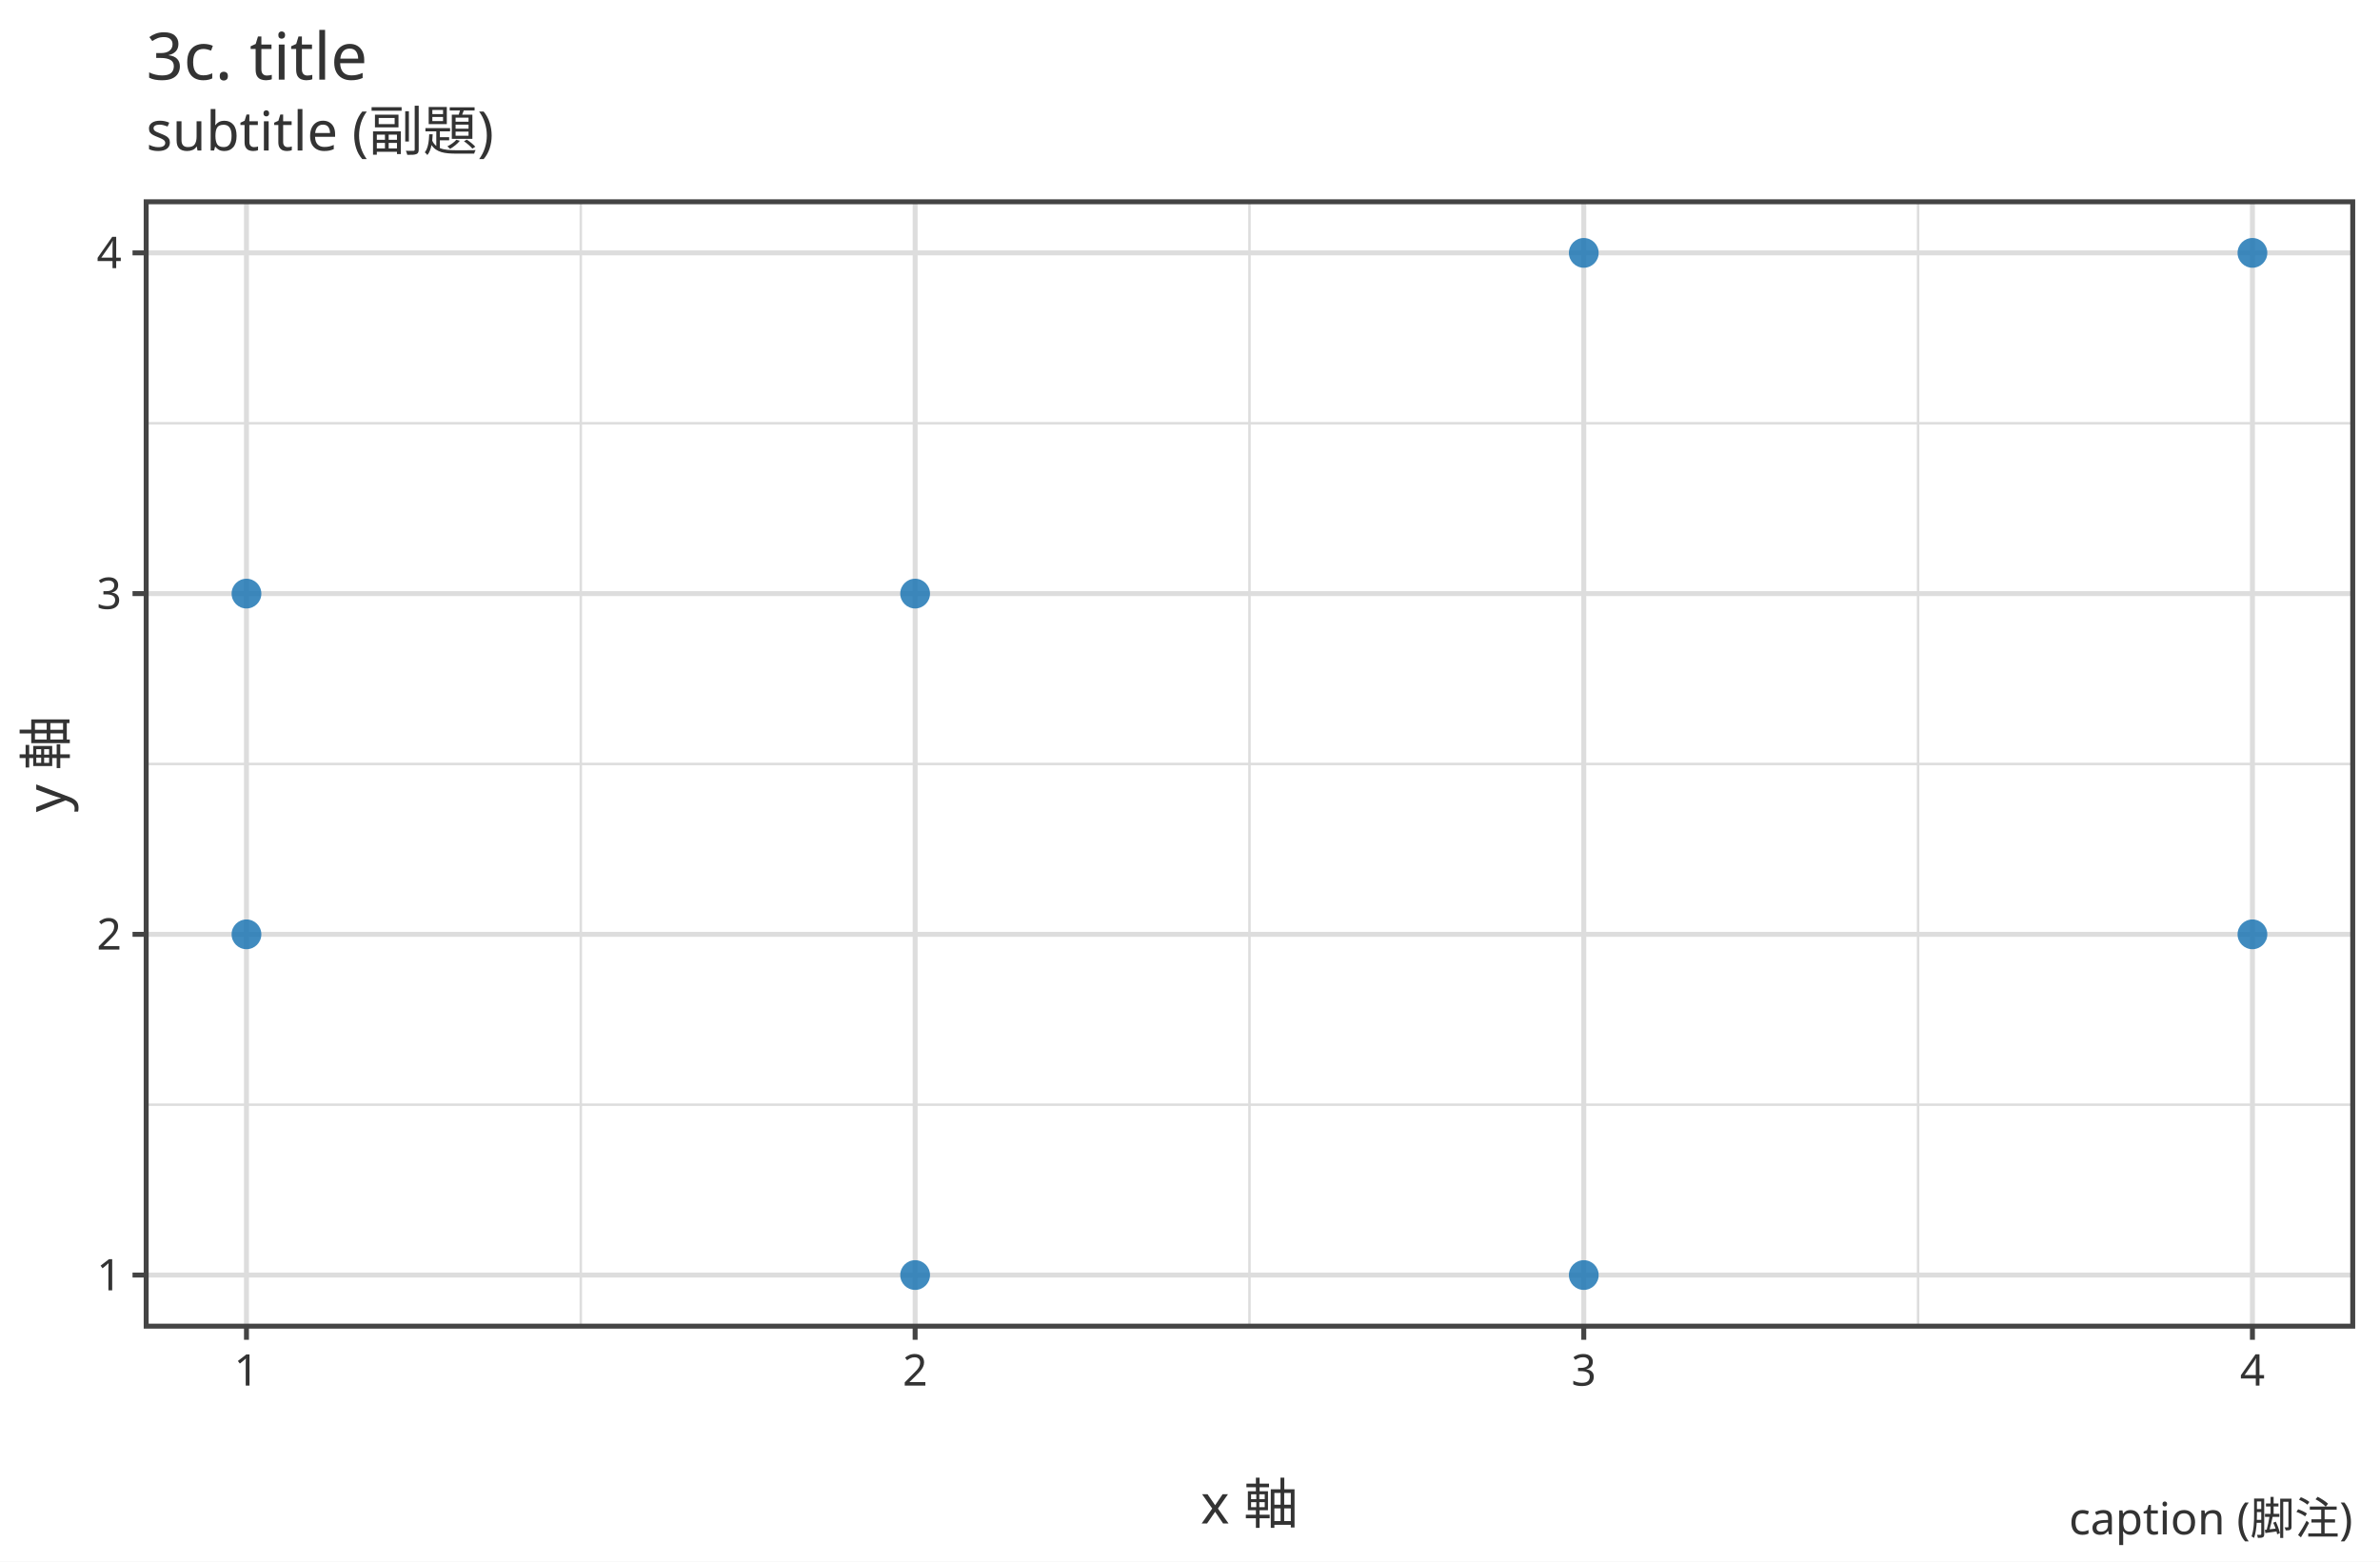
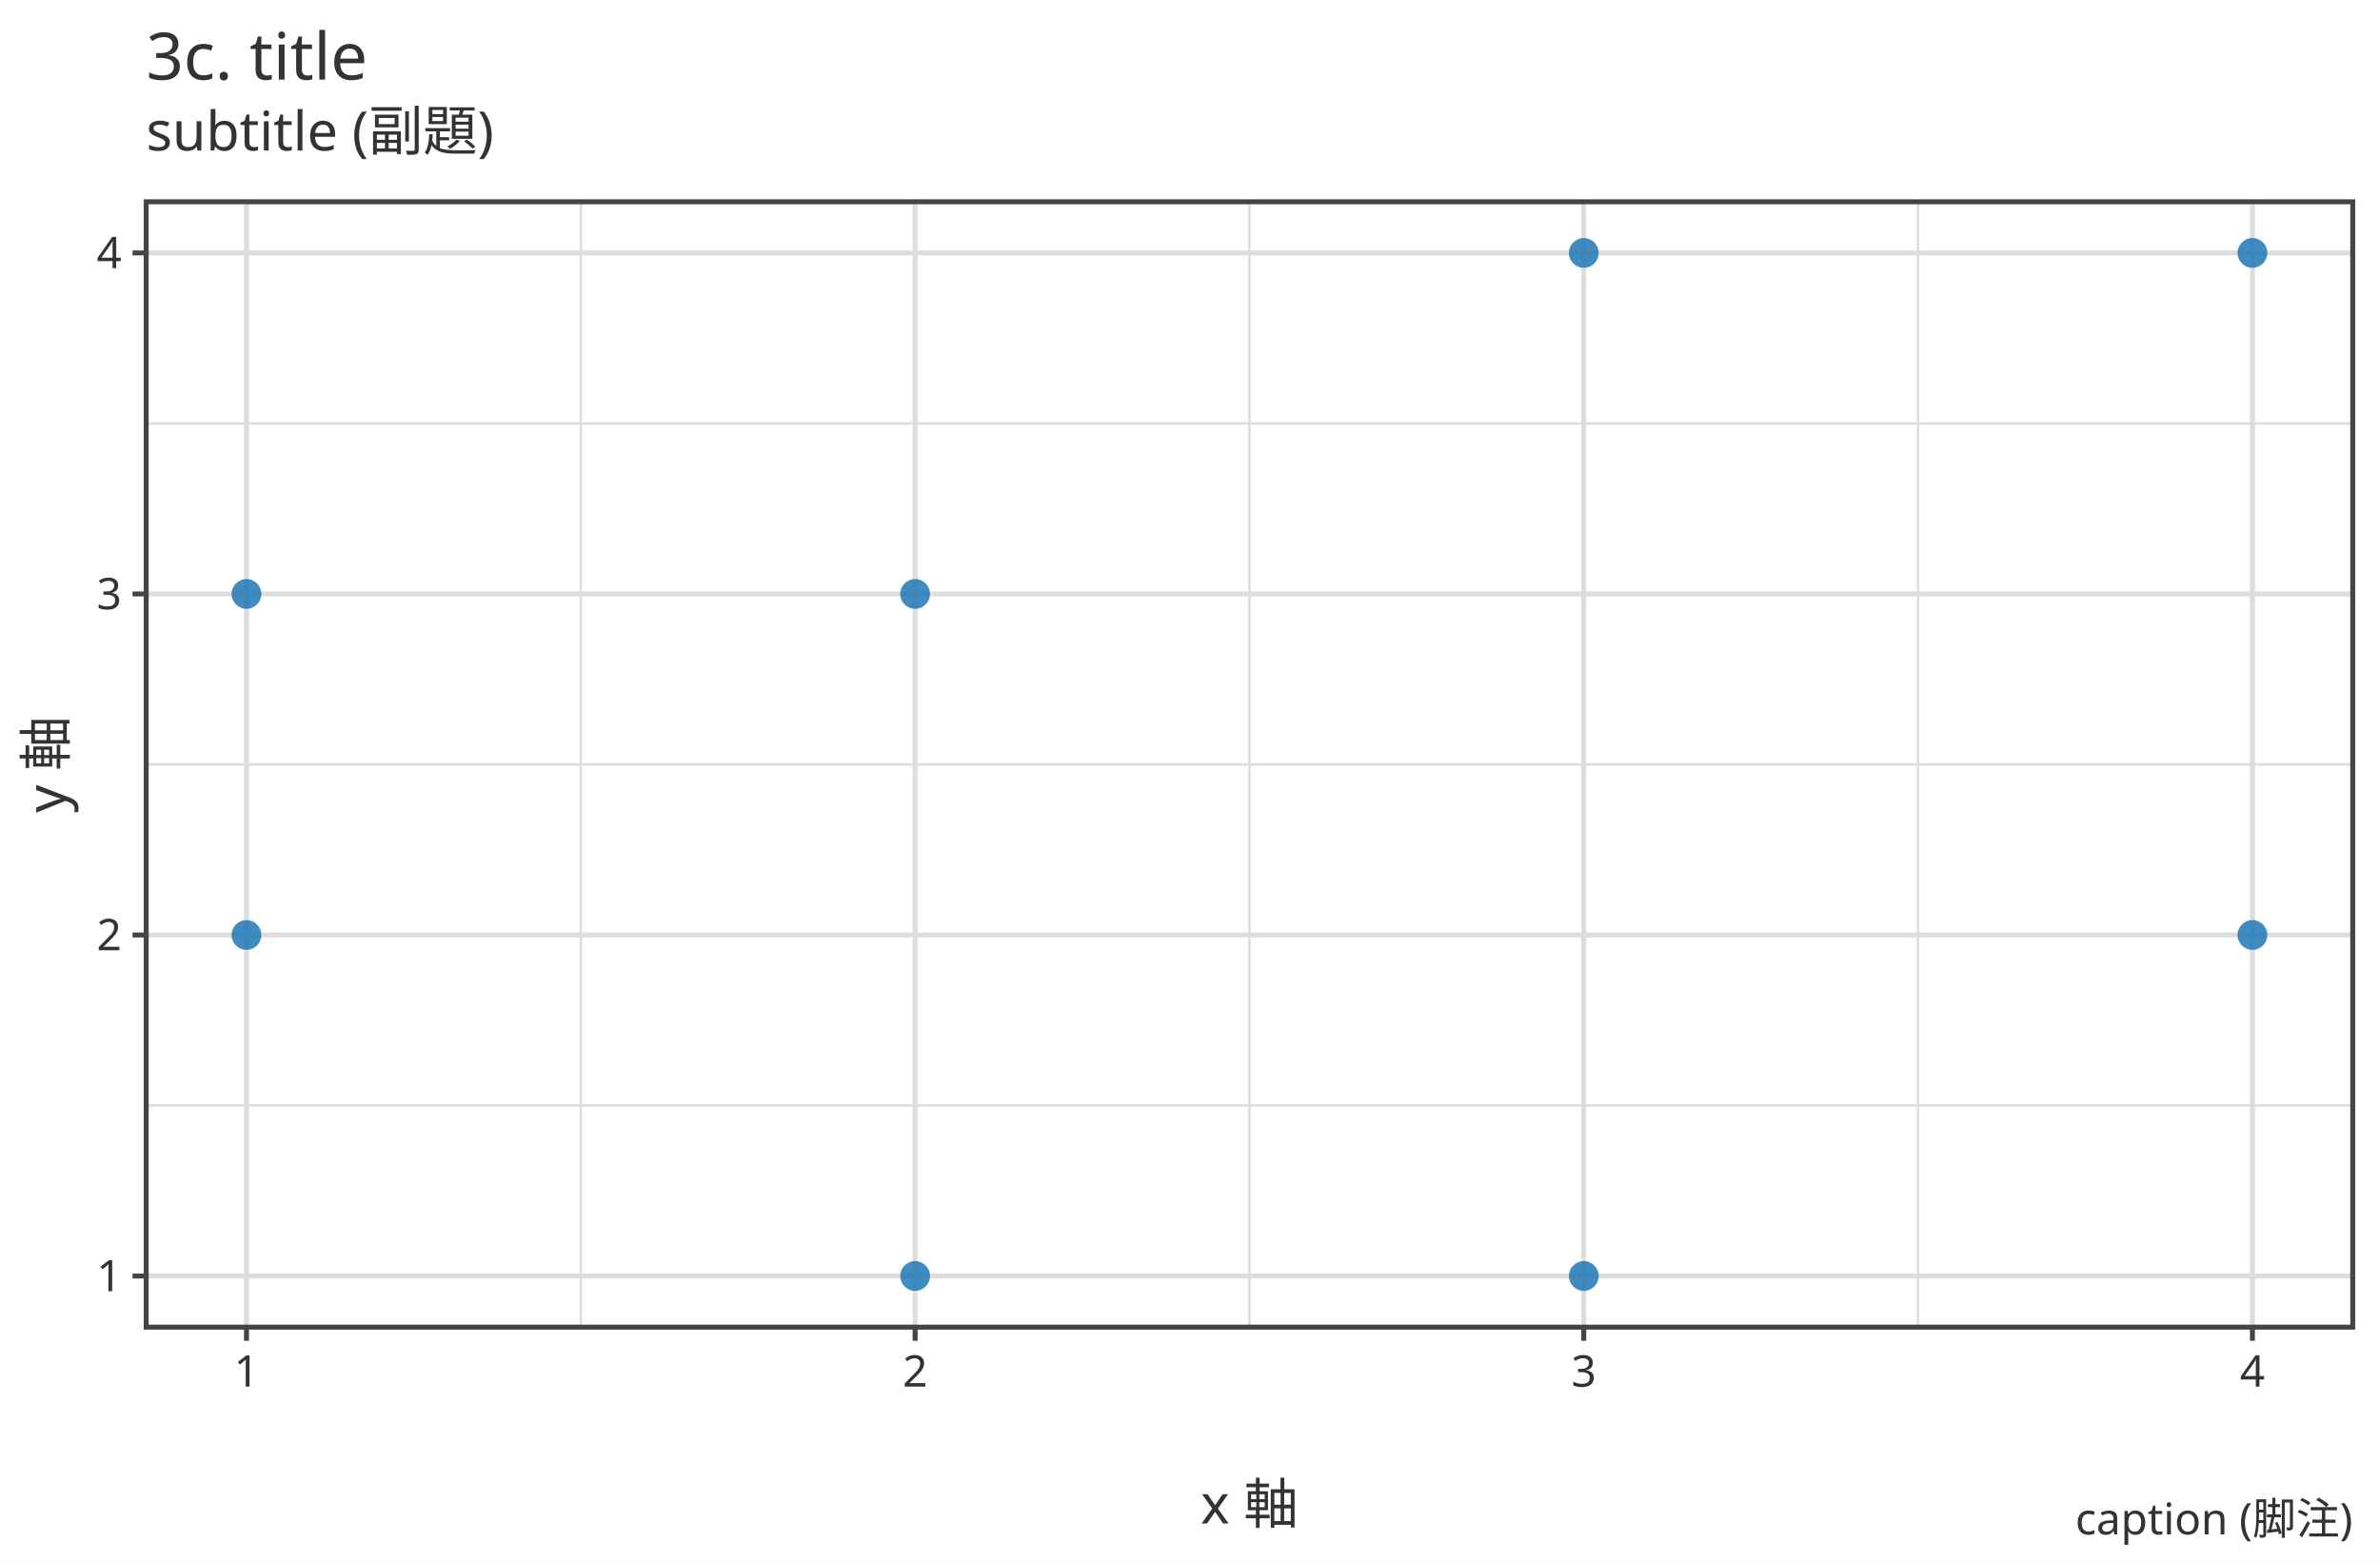
<svg xmlns="http://www.w3.org/2000/svg" width="640" height="420" viewBox="0 0 640 420">
  <rect x="0.0" y="0.0" width="640.0" height="420.0" fill="#ffffff" fill-opacity="1.0" stroke="none" />
-   <line x1="156.181" y1="54.267" x2="156.181" y2="356.667" stroke="#dddddd" stroke-width="0.667" />
-   <line x1="335.987" y1="54.267" x2="335.987" y2="356.667" stroke="#dddddd" stroke-width="0.667" />
-   <line x1="515.793" y1="54.267" x2="515.793" y2="356.667" stroke="#dddddd" stroke-width="0.667" />
-   <line x1="66.278" y1="54.267" x2="66.278" y2="356.667" stroke="#dddddd" stroke-width="1.333" />
-   <line x1="246.084" y1="54.267" x2="246.084" y2="356.667" stroke="#dddddd" stroke-width="1.333" />
-   <line x1="425.89" y1="54.267" x2="425.89" y2="356.667" stroke="#dddddd" stroke-width="1.333" />
-   <line x1="605.696" y1="54.267" x2="605.696" y2="356.667" stroke="#dddddd" stroke-width="1.333" />
-   <line x1="39.307" y1="297.103" x2="632.667" y2="297.103" stroke="#dddddd" stroke-width="0.667" />
-   <line x1="39.307" y1="205.467" x2="632.667" y2="205.467" stroke="#dddddd" stroke-width="0.667" />
-   <line x1="39.307" y1="113.83" x2="632.667" y2="113.83" stroke="#dddddd" stroke-width="0.667" />
-   <line x1="39.307" y1="342.921" x2="632.667" y2="342.921" stroke="#dddddd" stroke-width="1.333" />
-   <line x1="39.307" y1="251.285" x2="632.667" y2="251.285" stroke="#dddddd" stroke-width="1.333" />
-   <line x1="39.307" y1="159.648" x2="632.667" y2="159.648" stroke="#dddddd" stroke-width="1.333" />
-   <line x1="39.307" y1="68.012" x2="632.667" y2="68.012" stroke="#dddddd" stroke-width="1.333" />
-   <rect x="39.307" y="54.267" width="593.36" height="302.4" fill="#ffffff" fill-opacity="0.0" stroke="#444444" stroke-width="1.333" />
-   <line x1="66.278" y1="356.667" x2="66.278" y2="360.333" stroke="#444444" stroke-width="1.333" />
-   <text x="66.278" y="372.653" fill="#333333" font-size="11.733" font-family="sans-serif" text-anchor="middle">1</text>
-   <line x1="246.084" y1="356.667" x2="246.084" y2="360.333" stroke="#444444" stroke-width="1.333" />
-   <text x="246.084" y="372.653" fill="#333333" font-size="11.733" font-family="sans-serif" text-anchor="middle">2</text>
-   <line x1="425.89" y1="356.667" x2="425.89" y2="360.333" stroke="#444444" stroke-width="1.333" />
-   <text x="425.89" y="372.653" fill="#333333" font-size="11.733" font-family="sans-serif" text-anchor="middle">3</text>
-   <line x1="605.696" y1="356.667" x2="605.696" y2="360.333" stroke="#444444" stroke-width="1.333" />
-   <text x="605.696" y="372.653" fill="#333333" font-size="11.733" font-family="sans-serif" text-anchor="middle">4</text>
-   <line x1="39.307" y1="342.921" x2="35.64" y2="342.921" stroke="#444444" stroke-width="1.333" />
-   <text x="32.707" y="347.028" fill="#333333" font-size="11.733" font-family="sans-serif" text-anchor="end">1</text>
-   <line x1="39.307" y1="251.285" x2="35.64" y2="251.285" stroke="#444444" stroke-width="1.333" />
-   <text x="32.707" y="255.392" fill="#333333" font-size="11.733" font-family="sans-serif" text-anchor="end">2</text>
-   <line x1="39.307" y1="159.648" x2="35.64" y2="159.648" stroke="#444444" stroke-width="1.333" />
-   <text x="32.707" y="163.755" fill="#333333" font-size="11.733" font-family="sans-serif" text-anchor="end">3</text>
-   <line x1="39.307" y1="68.012" x2="35.64" y2="68.012" stroke="#444444" stroke-width="1.333" />
-   <text x="32.707" y="72.119" fill="#333333" font-size="11.733" font-family="sans-serif" text-anchor="end">4</text>
+   <line x1="156.181" y1="54.267" x2="156.181" y2="356.933" stroke="#dddddd" stroke-width="0.667" />
+   <line x1="335.987" y1="54.267" x2="335.987" y2="356.933" stroke="#dddddd" stroke-width="0.667" />
+   <line x1="515.793" y1="54.267" x2="515.793" y2="356.933" stroke="#dddddd" stroke-width="0.667" />
+   <line x1="66.278" y1="54.267" x2="66.278" y2="356.933" stroke="#dddddd" stroke-width="1.333" />
+   <line x1="246.084" y1="54.267" x2="246.084" y2="356.933" stroke="#dddddd" stroke-width="1.333" />
+   <line x1="425.89" y1="54.267" x2="425.89" y2="356.933" stroke="#dddddd" stroke-width="1.333" />
+   <line x1="605.696" y1="54.267" x2="605.696" y2="356.933" stroke="#dddddd" stroke-width="1.333" />
+   <line x1="39.307" y1="297.317" x2="632.667" y2="297.317" stroke="#dddddd" stroke-width="0.667" />
+   <line x1="39.307" y1="205.6" x2="632.667" y2="205.6" stroke="#dddddd" stroke-width="0.667" />
+   <line x1="39.307" y1="113.883" x2="632.667" y2="113.883" stroke="#dddddd" stroke-width="0.667" />
+   <line x1="39.307" y1="343.176" x2="632.667" y2="343.176" stroke="#dddddd" stroke-width="1.333" />
+   <line x1="39.307" y1="251.459" x2="632.667" y2="251.459" stroke="#dddddd" stroke-width="1.333" />
+   <line x1="39.307" y1="159.741" x2="632.667" y2="159.741" stroke="#dddddd" stroke-width="1.333" />
+   <line x1="39.307" y1="68.024" x2="632.667" y2="68.024" stroke="#dddddd" stroke-width="1.333" />
+   <rect x="39.307" y="54.267" width="593.36" height="302.667" fill="#ffffff" fill-opacity="0.0" stroke="#444444" stroke-width="1.333" />
+   <line x1="66.278" y1="356.933" x2="66.278" y2="360.6" stroke="#444444" stroke-width="1.333" />
+   <text x="66.278" y="372.92" fill="#333333" font-size="11.733" font-family="sans-serif" text-anchor="middle">1</text>
+   <line x1="246.084" y1="356.933" x2="246.084" y2="360.6" stroke="#444444" stroke-width="1.333" />
+   <text x="246.084" y="372.92" fill="#333333" font-size="11.733" font-family="sans-serif" text-anchor="middle">2</text>
+   <line x1="425.89" y1="356.933" x2="425.89" y2="360.6" stroke="#444444" stroke-width="1.333" />
+   <text x="425.89" y="372.92" fill="#333333" font-size="11.733" font-family="sans-serif" text-anchor="middle">3</text>
+   <line x1="605.696" y1="356.933" x2="605.696" y2="360.6" stroke="#444444" stroke-width="1.333" />
+   <text x="605.696" y="372.92" fill="#333333" font-size="11.733" font-family="sans-serif" text-anchor="middle">4</text>
+   <line x1="39.307" y1="343.176" x2="35.64" y2="343.176" stroke="#444444" stroke-width="1.333" />
+   <text x="32.707" y="347.282" fill="#333333" font-size="11.733" font-family="sans-serif" text-anchor="end">1</text>
+   <line x1="39.307" y1="251.459" x2="35.64" y2="251.459" stroke="#444444" stroke-width="1.333" />
+   <text x="32.707" y="255.565" fill="#333333" font-size="11.733" font-family="sans-serif" text-anchor="end">2</text>
+   <line x1="39.307" y1="159.741" x2="35.64" y2="159.741" stroke="#444444" stroke-width="1.333" />
+   <text x="32.707" y="163.848" fill="#333333" font-size="11.733" font-family="sans-serif" text-anchor="end">3</text>
+   <line x1="39.307" y1="68.024" x2="35.64" y2="68.024" stroke="#444444" stroke-width="1.333" />
+   <text x="32.707" y="72.131" fill="#333333" font-size="11.733" font-family="sans-serif" text-anchor="end">4</text>
  <text x="39.307" y="21.413" fill="#333333" font-size="17.6" font-family="sans-serif" text-anchor="start">3c. title</text>
  <text x="39.307" y="40.48" fill="#333333" font-size="14.667" font-family="sans-serif" text-anchor="start">subtitle (副題)</text>
  <text x="335.987" y="409.733" fill="#333333" font-size="14.667" font-family="sans-serif" text-anchor="middle">x 軸</text>
-   <text x="17.6" y="205.467" fill="#333333" font-size="14.667" font-family="sans-serif" text-anchor="middle" transform="rotate(-90.0 17.6 205.4667)">y 軸</text>
-   <text x="632.667" y="412.667" fill="#333333" font-size="12.0" font-family="sans-serif" text-anchor="end">caption (脚注)</text>
-   <circle cx="66.278" cy="251.285" r="4.0" fill="#1f77b4" fill-opacity="0.85" stroke="none" />
-   <circle cx="246.084" cy="159.648" r="4.0" fill="#1f77b4" fill-opacity="0.85" stroke="none" />
-   <circle cx="425.89" cy="342.921" r="4.0" fill="#1f77b4" fill-opacity="0.85" stroke="none" />
-   <circle cx="605.696" cy="68.012" r="4.0" fill="#1f77b4" fill-opacity="0.85" stroke="none" />
-   <circle cx="66.278" cy="159.648" r="4.0" fill="#1f77b4" fill-opacity="0.85" stroke="none" />
-   <circle cx="246.084" cy="342.921" r="4.0" fill="#1f77b4" fill-opacity="0.85" stroke="none" />
-   <circle cx="425.89" cy="68.012" r="4.0" fill="#1f77b4" fill-opacity="0.85" stroke="none" />
-   <circle cx="605.696" cy="251.285" r="4.0" fill="#1f77b4" fill-opacity="0.85" stroke="none" />
+   <text x="17.6" y="205.6" fill="#333333" font-size="14.667" font-family="sans-serif" text-anchor="middle" transform="rotate(-90.0 17.6 205.6)">y 軸</text>
+   <text x="632.667" y="412.667" fill="#333333" font-size="11.733" font-family="sans-serif" text-anchor="end">caption (脚注)</text>
+   <circle cx="66.278" cy="251.459" r="4.0" fill="#1f77b4" fill-opacity="0.85" stroke="none" />
+   <circle cx="246.084" cy="159.741" r="4.0" fill="#1f77b4" fill-opacity="0.85" stroke="none" />
+   <circle cx="425.89" cy="343.176" r="4.0" fill="#1f77b4" fill-opacity="0.85" stroke="none" />
+   <circle cx="605.696" cy="68.024" r="4.0" fill="#1f77b4" fill-opacity="0.85" stroke="none" />
+   <circle cx="66.278" cy="159.741" r="4.0" fill="#1f77b4" fill-opacity="0.85" stroke="none" />
+   <circle cx="246.084" cy="343.176" r="4.0" fill="#1f77b4" fill-opacity="0.85" stroke="none" />
+   <circle cx="425.89" cy="68.024" r="4.0" fill="#1f77b4" fill-opacity="0.85" stroke="none" />
+   <circle cx="605.696" cy="251.459" r="4.0" fill="#1f77b4" fill-opacity="0.85" stroke="none" />
</svg>
